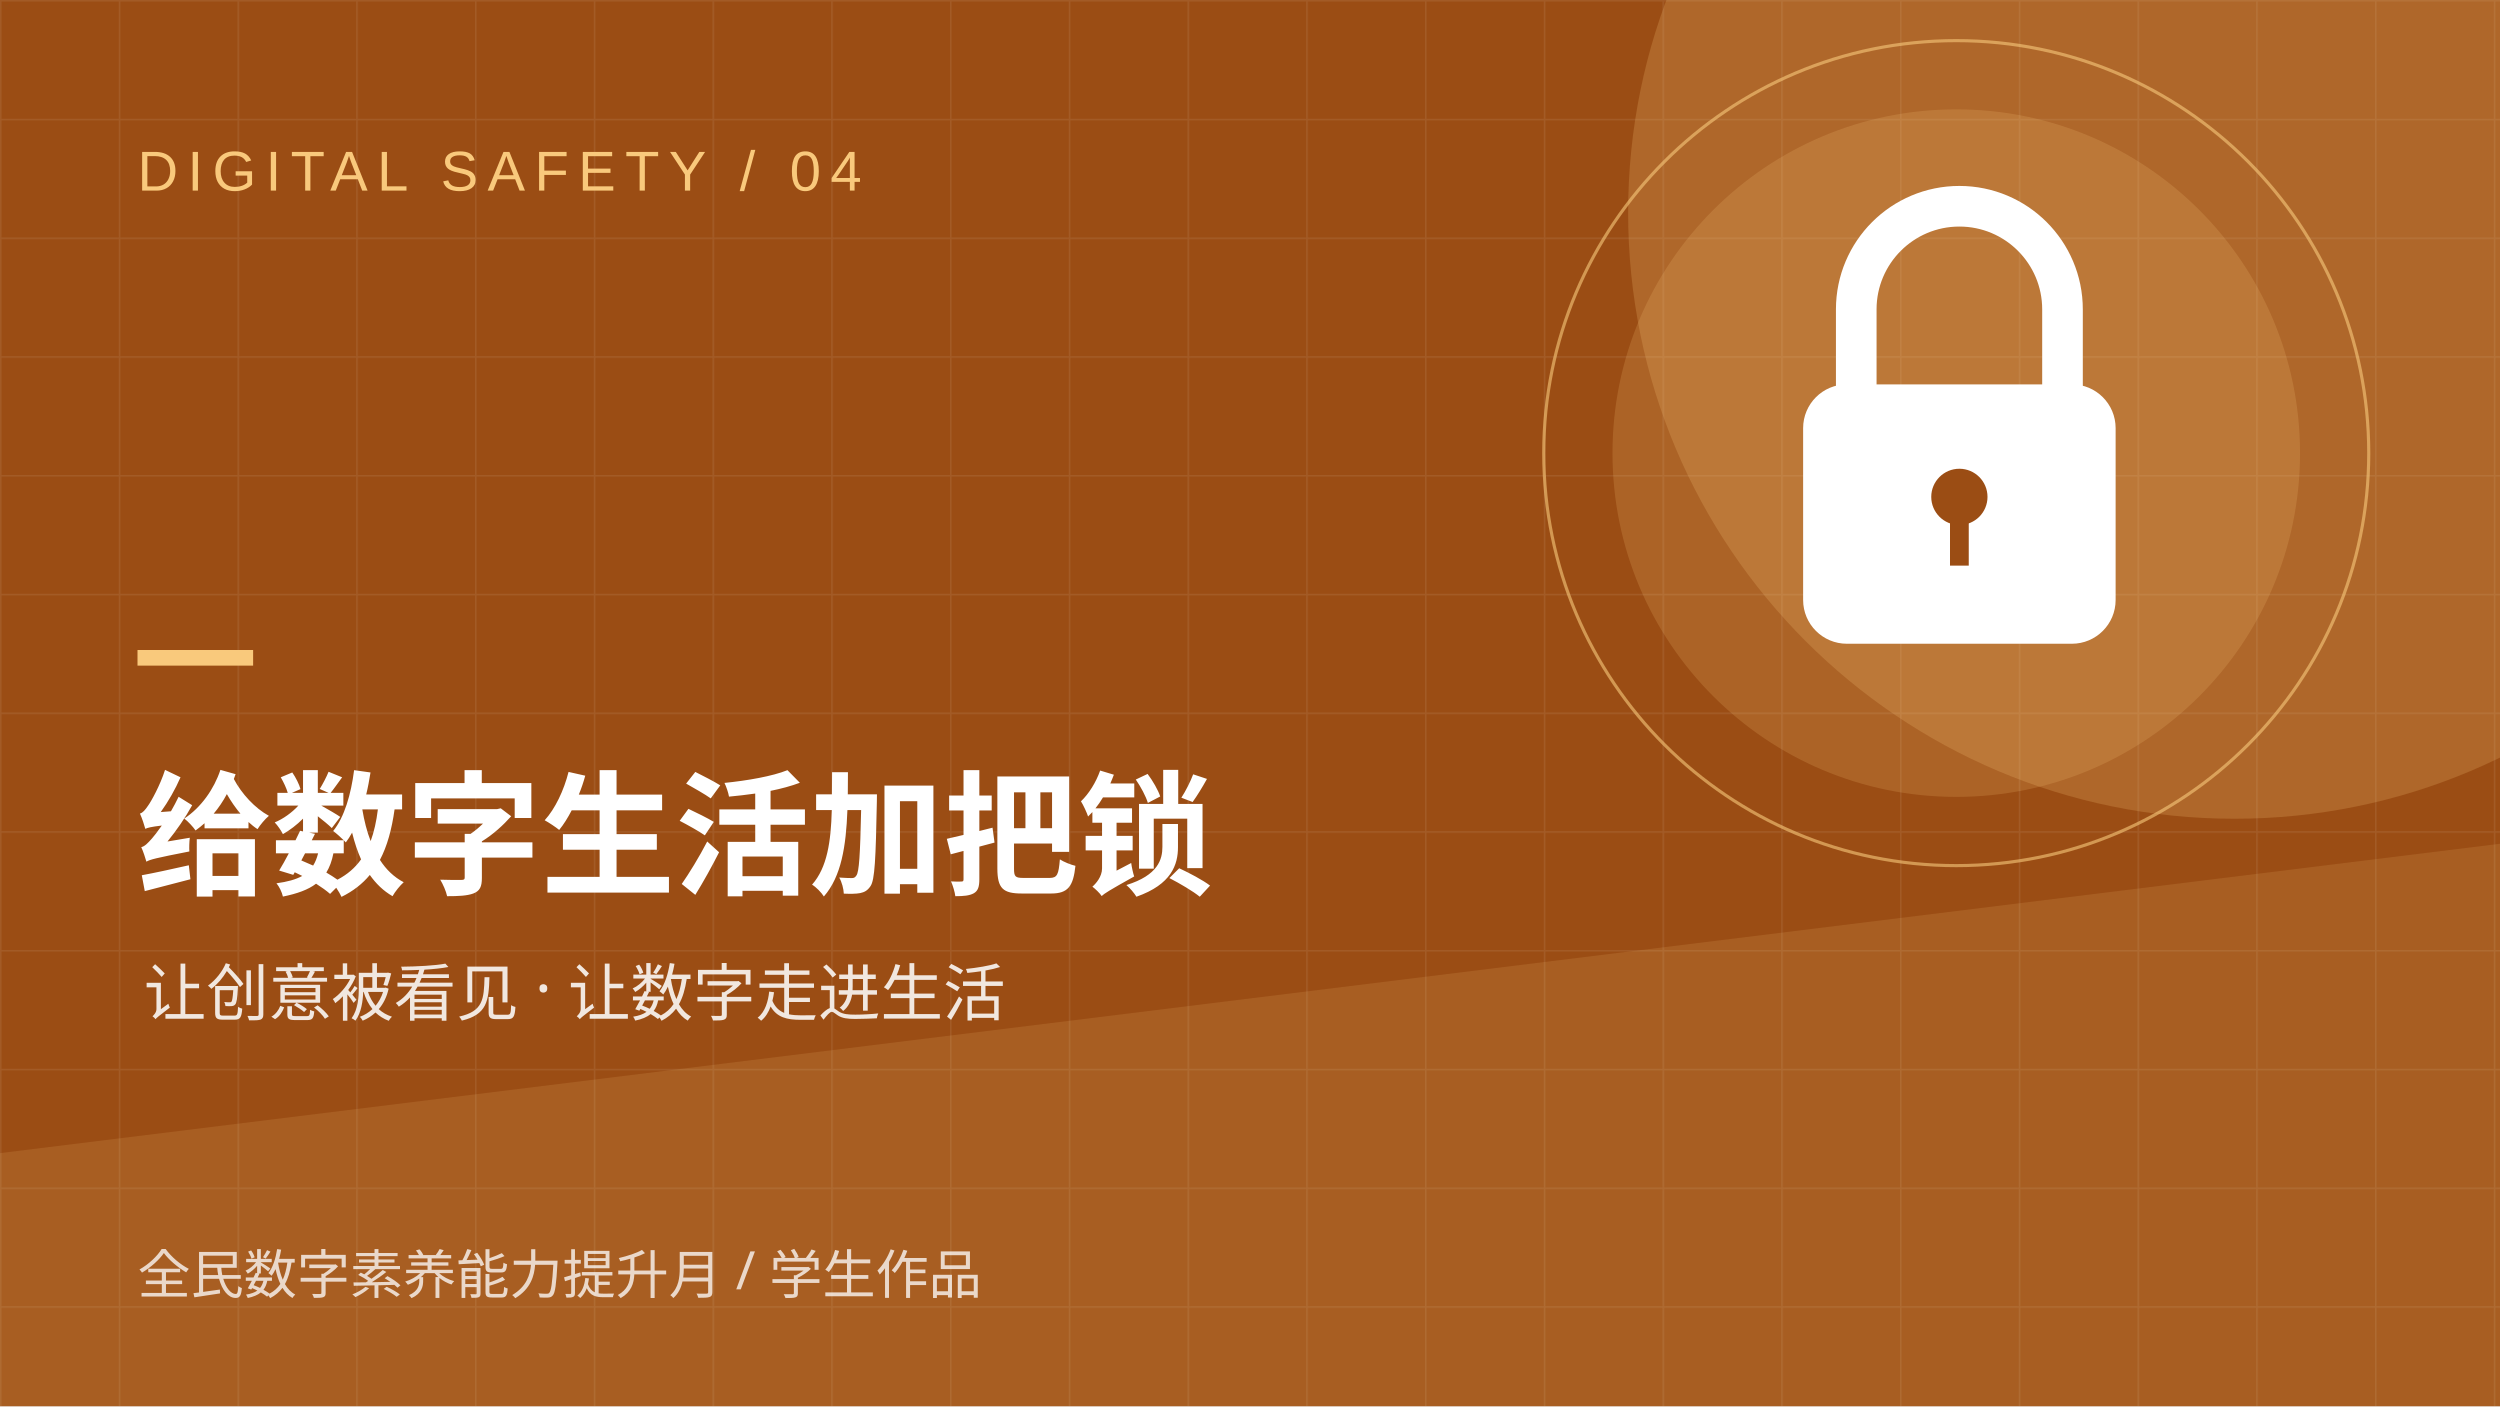
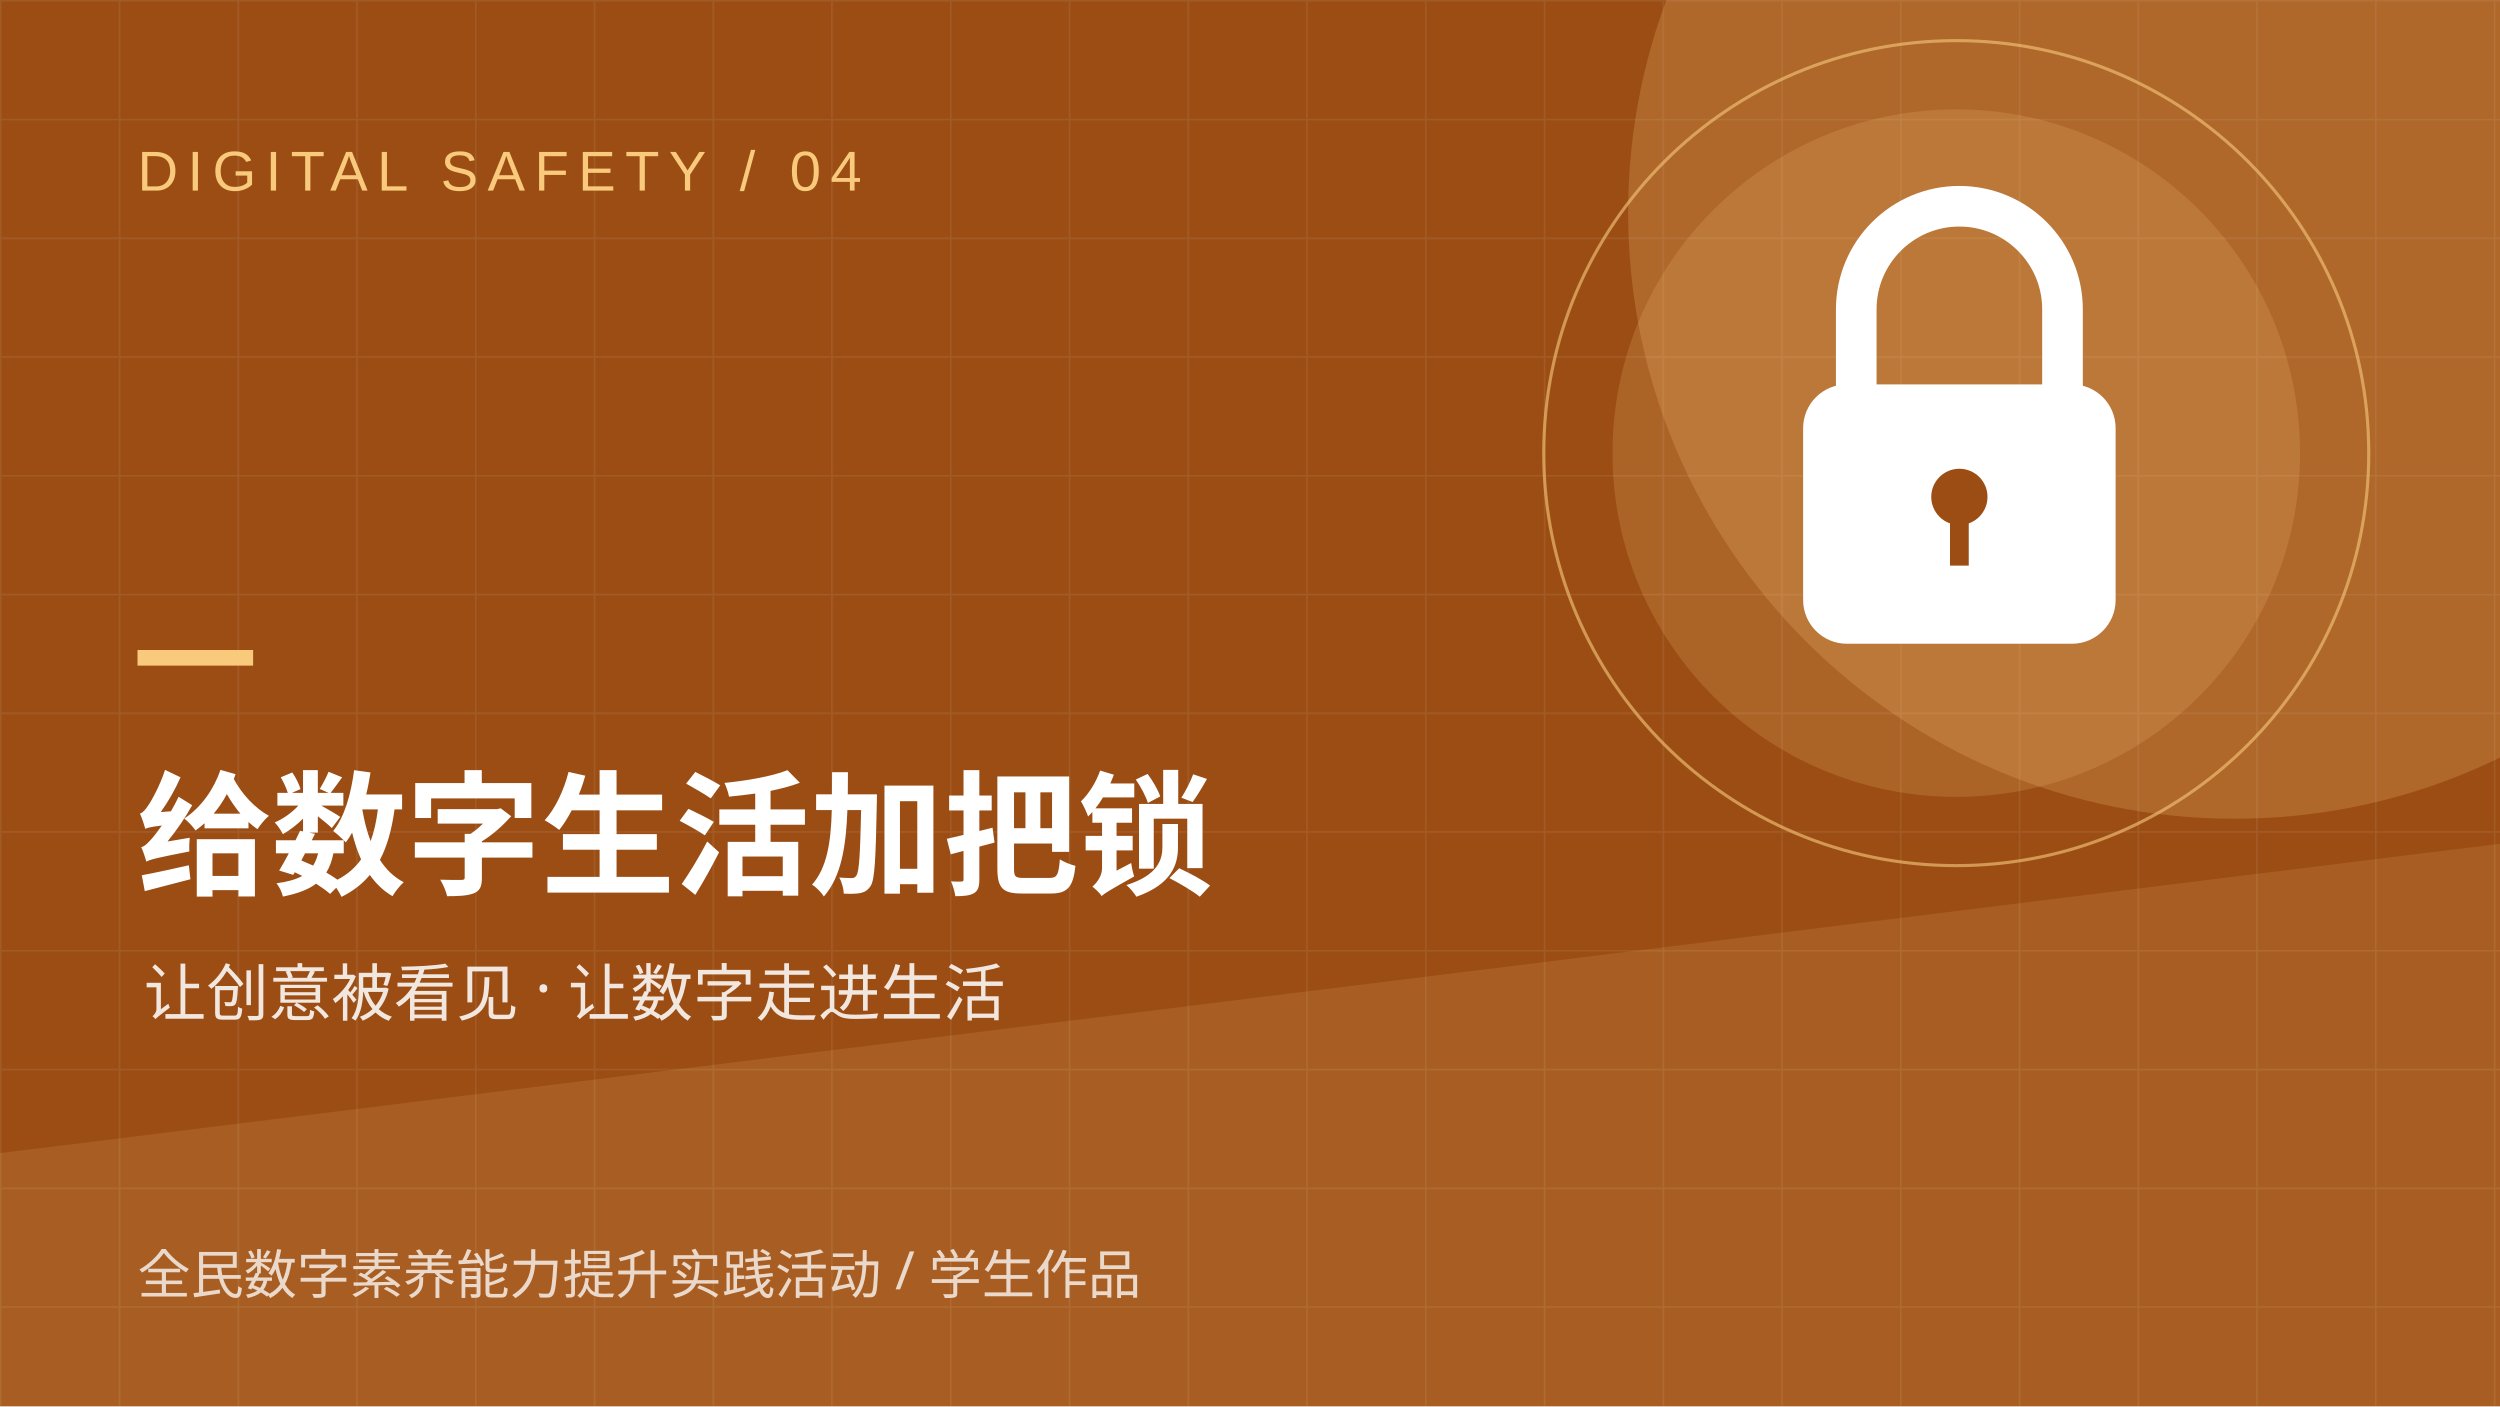
<svg xmlns="http://www.w3.org/2000/svg" width="800" height="450" viewBox="0 0 800 450">
  <defs>
    <pattern id="grid" width="38" height="38" patternUnits="userSpaceOnUse">
      <path d="M38 0H0v38" fill="none" stroke="white" stroke-opacity=".08" />
    </pattern>
  </defs>
  <rect width="800" height="450" fill="#9b4d14" />
  <rect width="800" height="450" fill="url(#grid)" />
  <circle cx="715" cy="68" r="194" fill="#f9c97c" opacity=".21" />
  <circle cx="626" cy="145" r="110" fill="#f9c97c" opacity=".18" />
  <circle cx="626" cy="145" r="132" fill="none" stroke="#f9c97c" stroke-opacity=".6" />
  <rect x="577" y="123" width="100" height="83" rx="14" fill="white" />
  <path d="M594 124V99a33 33 0 0 1 66 0v25" fill="none" stroke="white" stroke-width="13" />
  <circle cx="627" cy="159" r="9" fill="#9b4d14" />
  <path d="M627 166v15" stroke="#9b4d14" stroke-width="6" />
  <path d="M0 369 800 270v180H0z" fill="#f9c97c" opacity=".14" />
  <text x="44" y="61" fill="#f9c97c" font-family="Arial,sans-serif" font-size="18" letter-spacing="3">DIGITAL SAFETY / 04</text>
  <rect x="44" y="208" width="37" height="5" fill="#f9c97c" />
  <text x="44" y="283" fill="white" font-family="PingFang SC,Microsoft YaHei,sans-serif" font-size="43" font-weight="700">给数字生活加把锁</text>
  <text x="46" y="325" fill="white" fill-opacity=".86" font-family="PingFang SC,sans-serif" font-size="20">让创意被看见 · 让数字走进生活</text>
-   <text x="44" y="414" fill="white" fill-opacity=".76" font-family="PingFang SC,sans-serif" font-size="17">全民数字素养能力提升月 / 学生作品</text>
+   <text x="44" y="414" fill="white" fill-opacity=".76" font-family="PingFang SC,sans-serif" font-size="17">全民数字素养能力提升实践活动 / 学生作品</text>
</svg>
